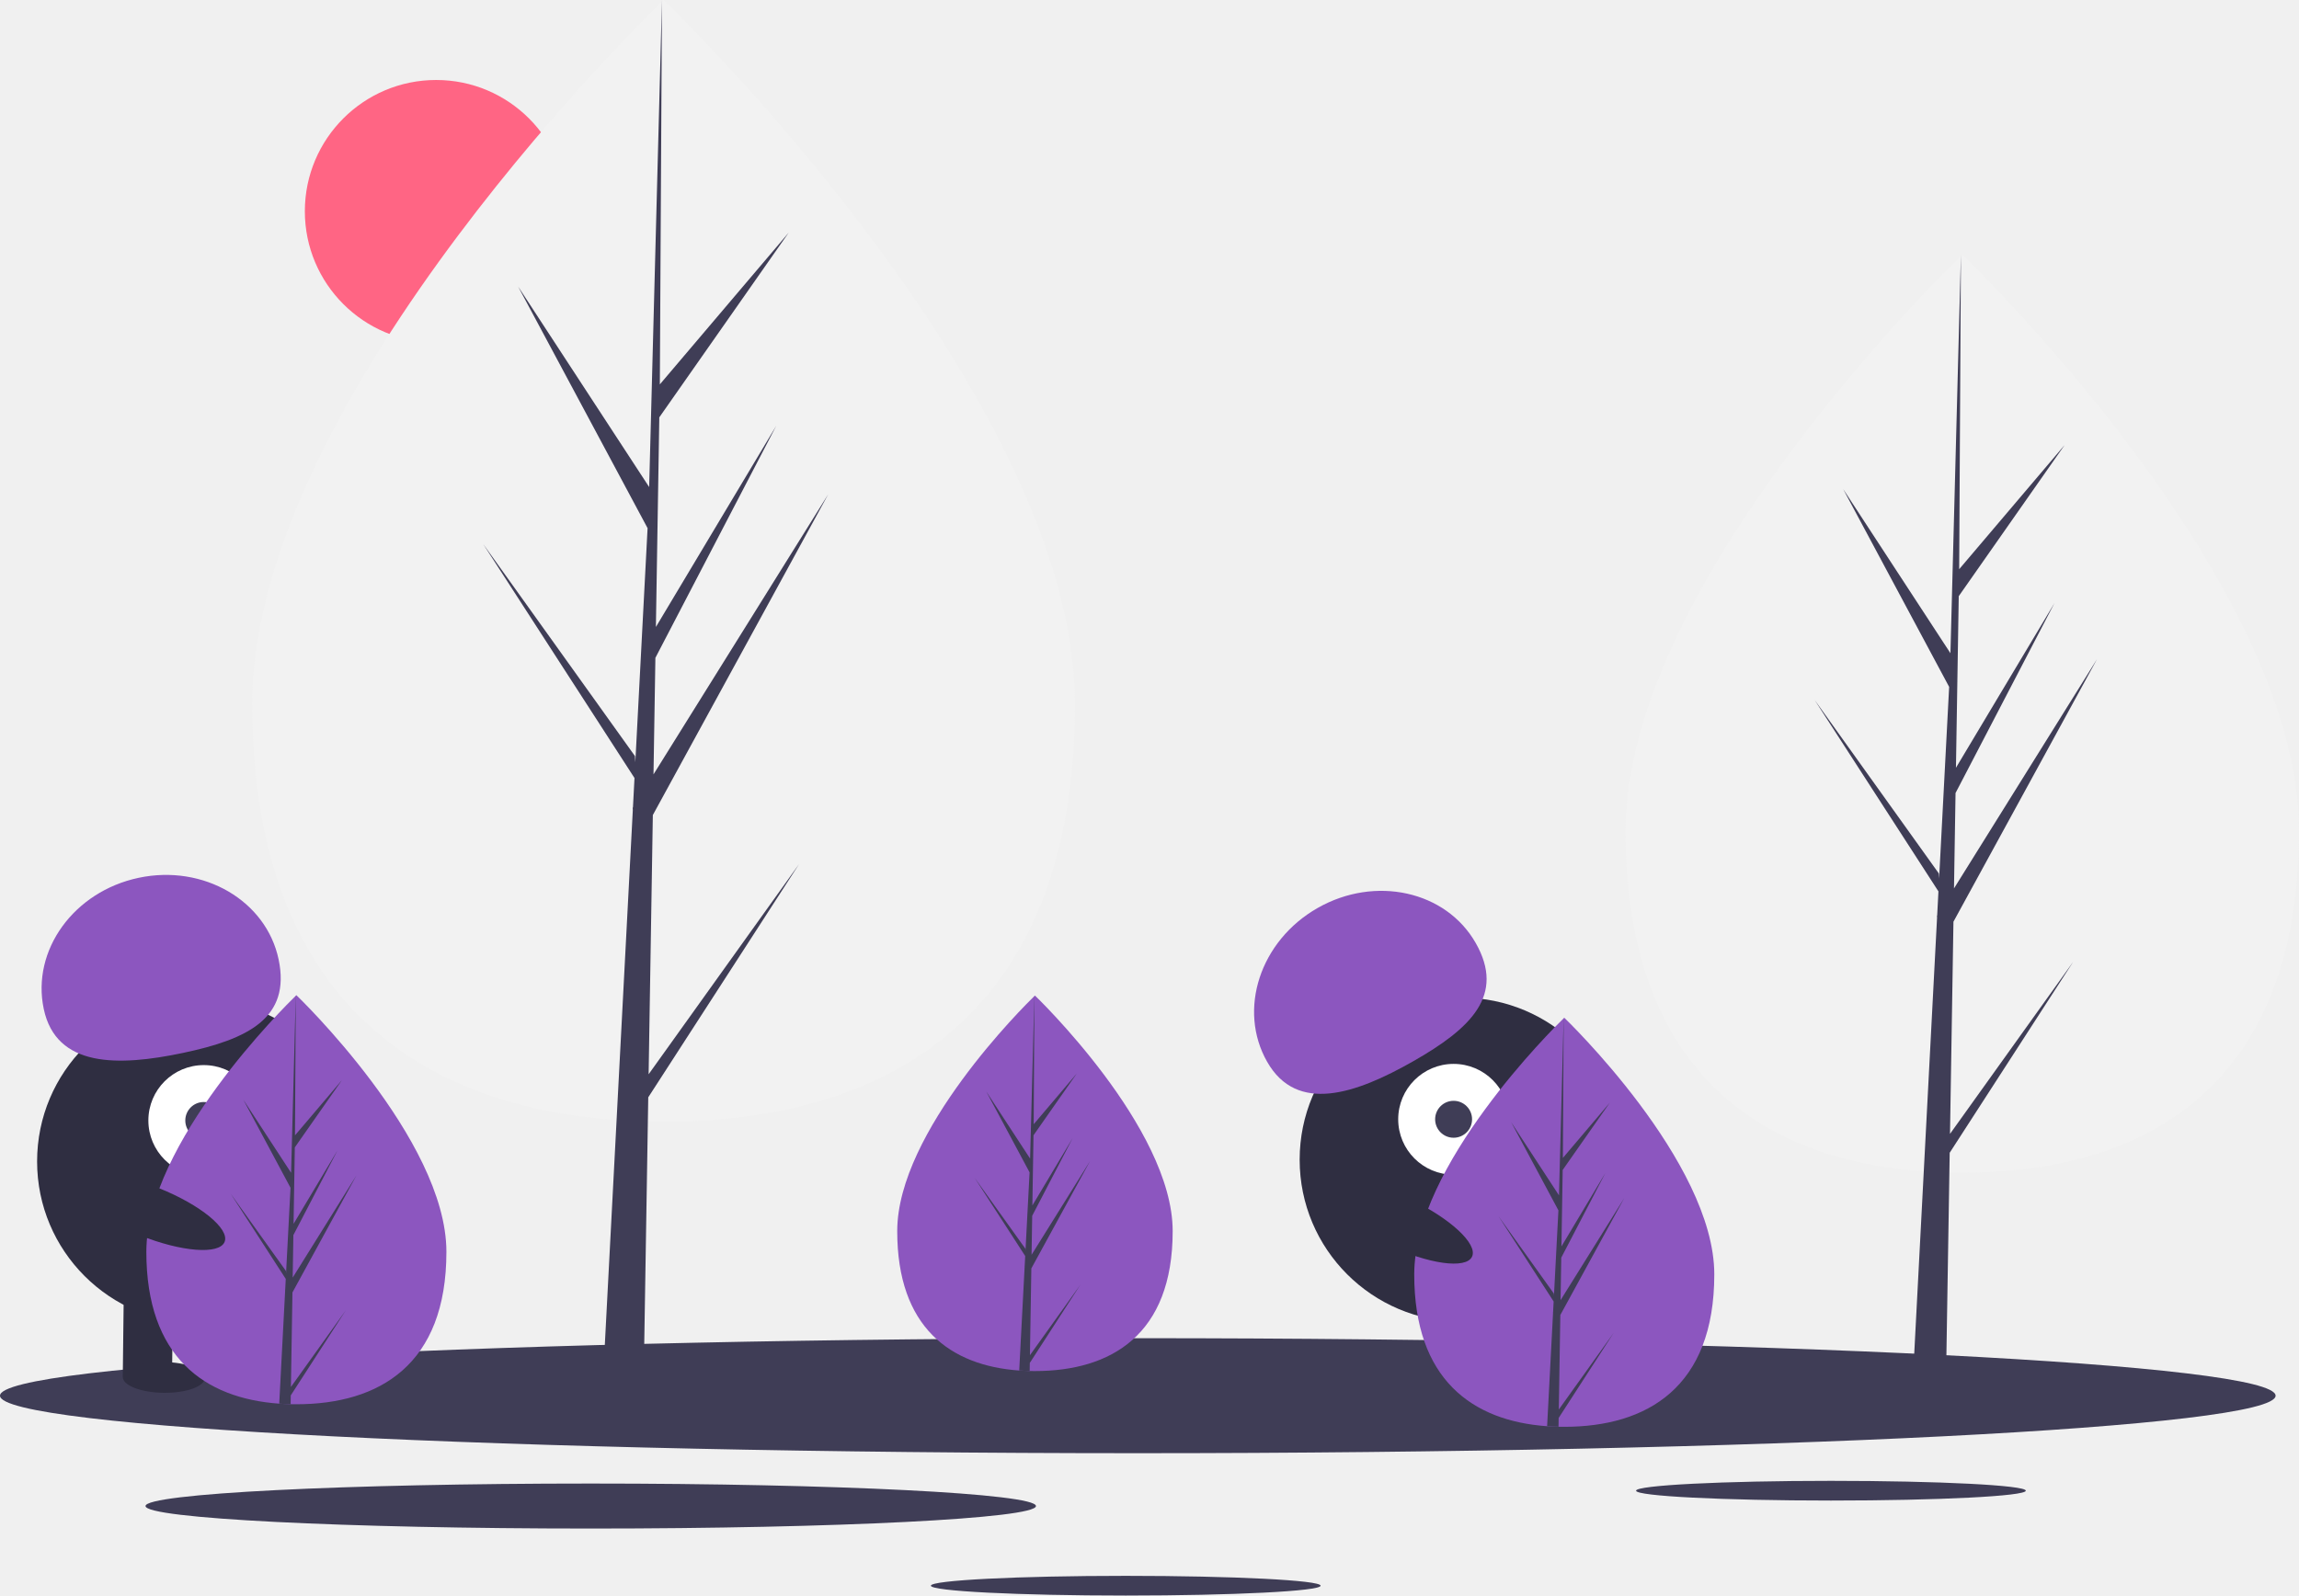
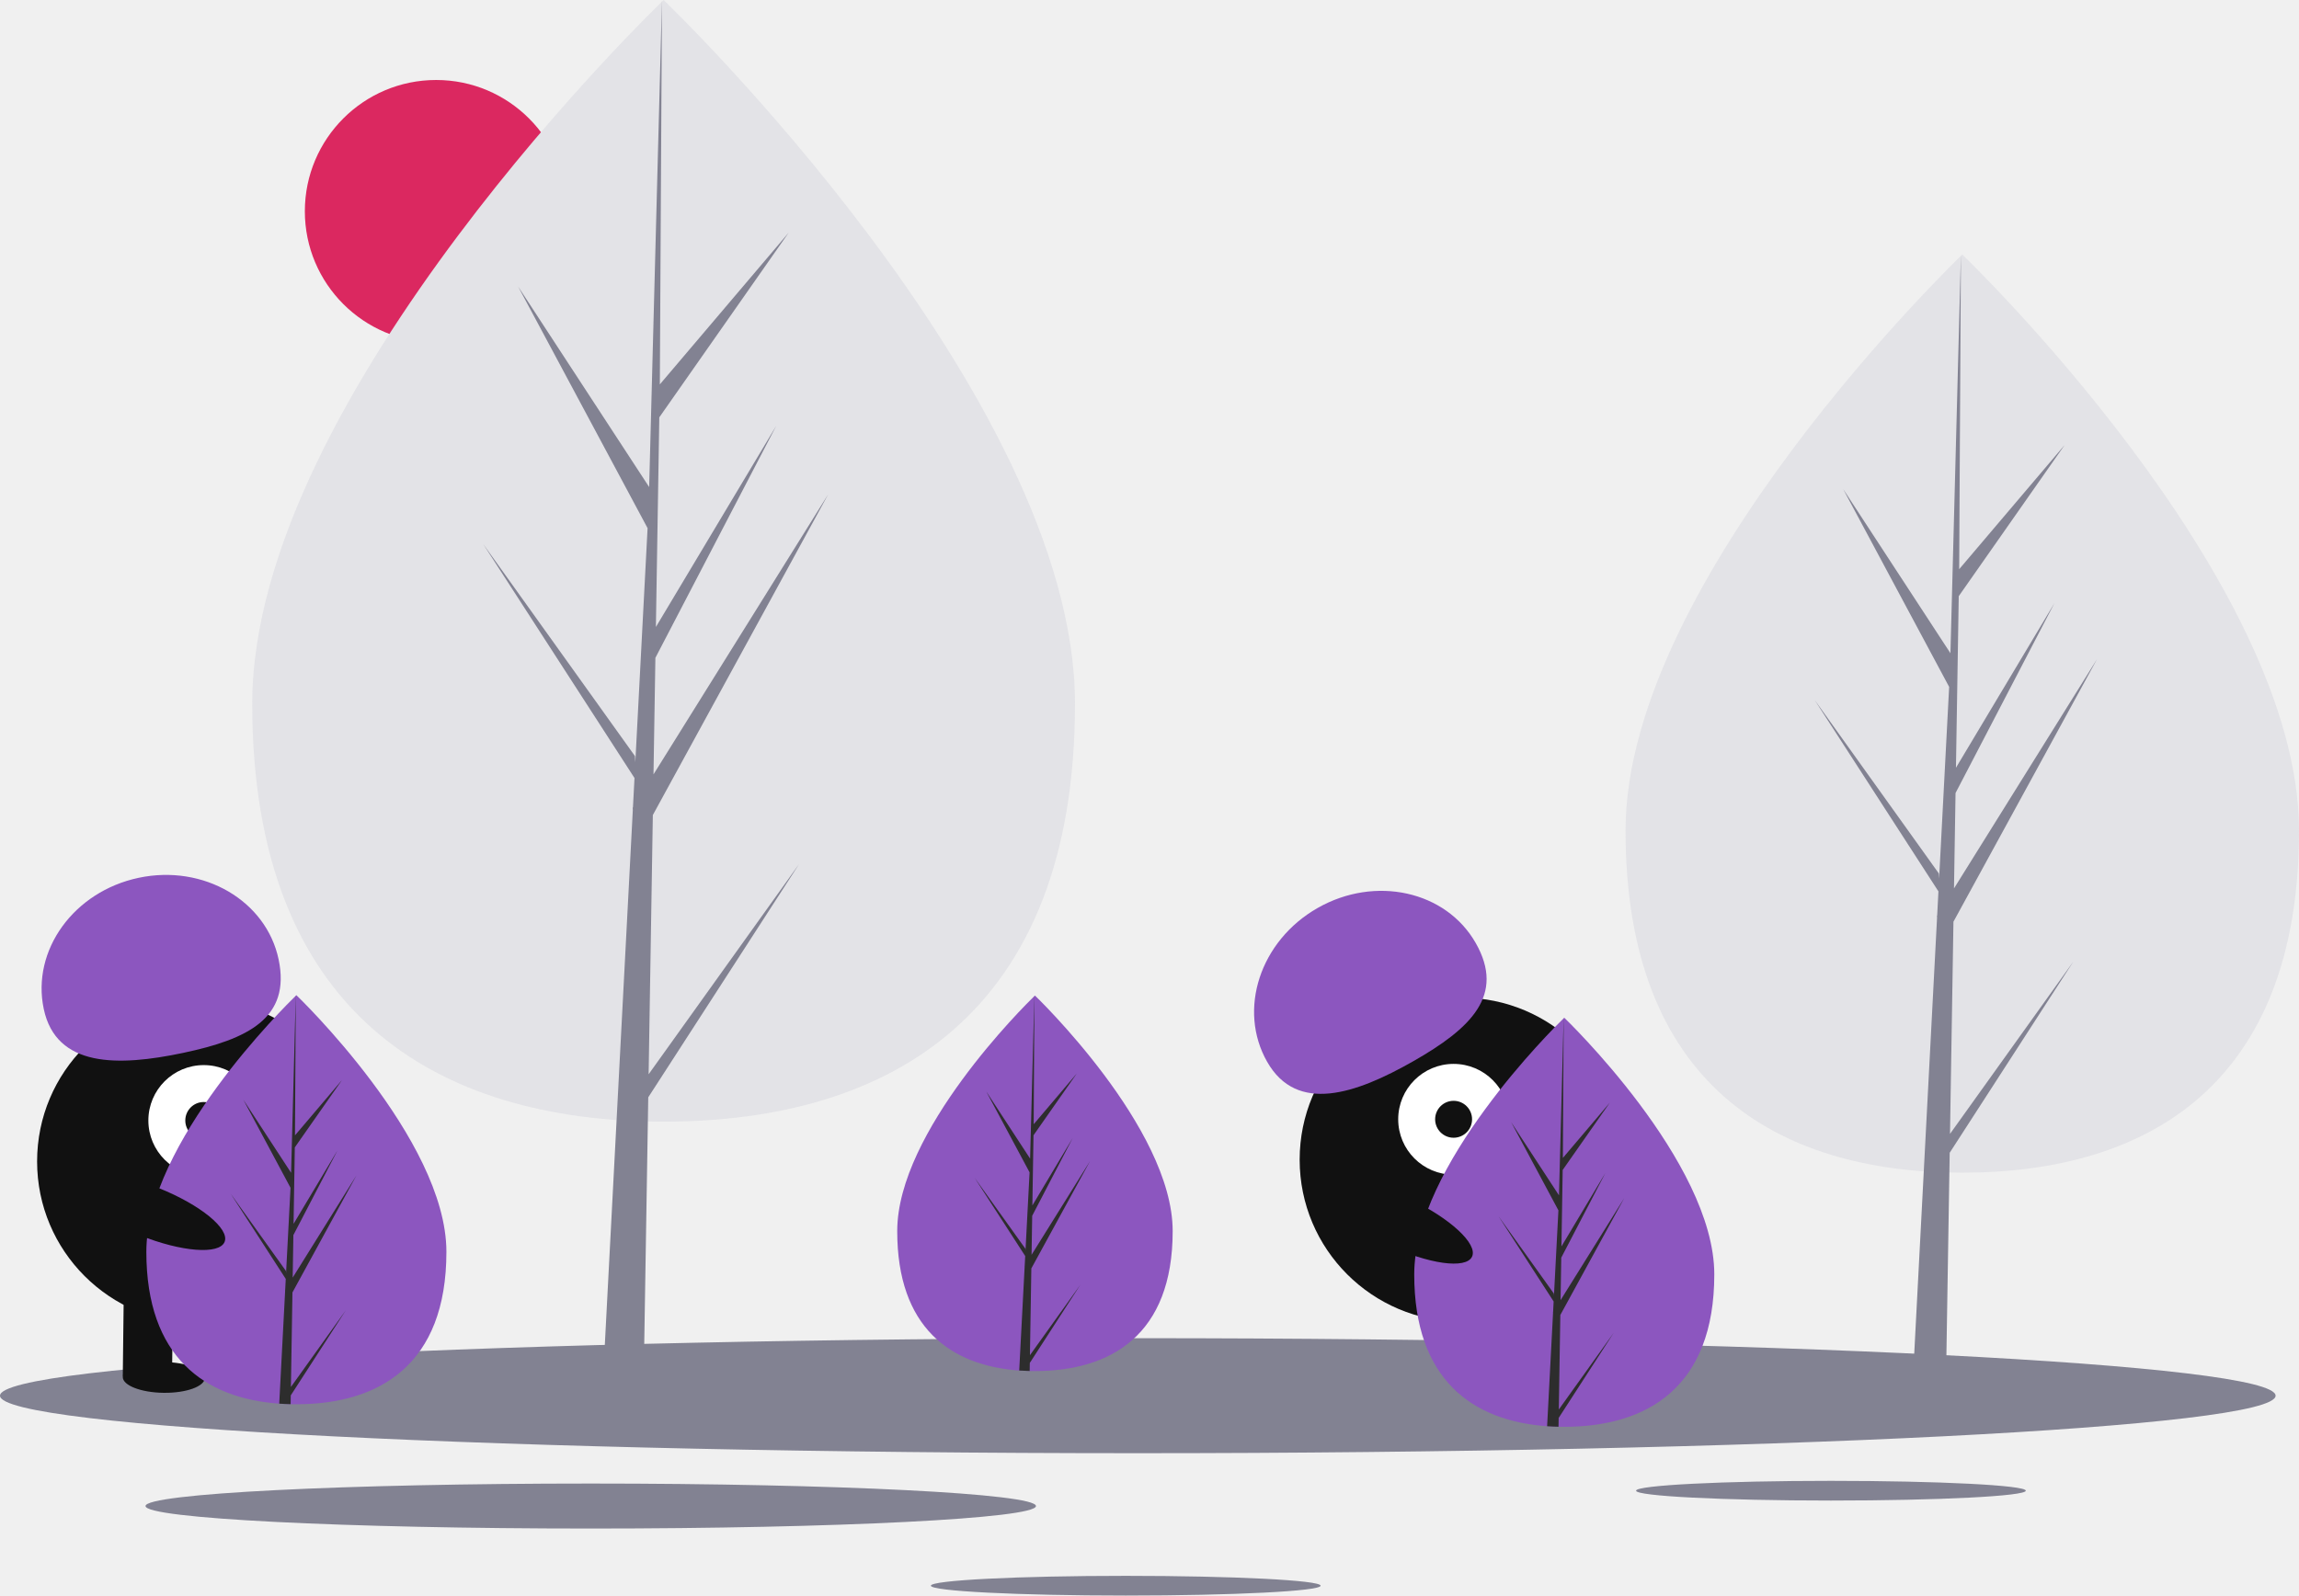
- <svg xmlns="http://www.w3.org/2000/svg" data-name="Layer 1" width="1120.592" height="777.916" viewBox="0 0 1120.592 777.916">
-   <circle cx="212.592" cy="103" r="64" fill="#ff6584" />
-   <path d="M563.68,404.164c0,151.011-89.774,203.739-200.516,203.739S162.649,555.175,162.649,404.164,363.165,61.042,363.165,61.042,563.68,253.152,563.68,404.164Z" transform="translate(-39.70387 -61.04208)" fill="#f2f2f2" />
-   <polygon points="316.156 523.761 318.21 397.378 403.674 241.024 318.532 377.552 319.455 320.725 378.357 207.605 319.699 305.687 319.699 305.687 321.359 203.481 384.433 113.423 321.621 187.409 322.658 0 316.138 248.096 316.674 237.861 252.547 139.704 315.646 257.508 309.671 371.654 309.493 368.625 235.565 265.329 309.269 379.328 308.522 393.603 308.388 393.818 308.449 394.99 293.29 684.589 313.544 684.589 315.974 535.005 389.496 421.285 316.156 523.761" fill="#3f3d56" />
-   <path d="M1160.296,466.014c0,123.61-73.484,166.77-164.132,166.77s-164.132-43.16-164.132-166.77S996.165,185.152,996.165,185.152,1160.296,342.404,1160.296,466.014Z" transform="translate(-39.70387 -61.04208)" fill="#f2f2f2" />
-   <polygon points="950.482 552.833 952.162 449.383 1022.119 321.4 952.426 433.154 953.182 386.639 1001.396 294.044 953.382 374.329 953.382 374.329 954.741 290.669 1006.369 216.952 954.954 277.514 955.804 124.11 950.467 327.188 950.906 318.811 898.414 238.464 950.064 334.893 945.173 428.327 945.027 425.847 884.514 341.294 944.844 434.608 944.232 446.293 944.123 446.469 944.173 447.428 931.764 684.478 948.343 684.478 950.332 562.037 1010.514 468.952 950.482 552.833" fill="#3f3d56" />
-   <ellipse cx="554.592" cy="680.479" rx="554.592" ry="28.034" fill="#3f3d56" />
-   <ellipse cx="892.445" cy="726.797" rx="94.989" ry="4.802" fill="#3f3d56" />
-   <ellipse cx="548.72" cy="773.114" rx="94.989" ry="4.802" fill="#3f3d56" />
-   <ellipse cx="287.944" cy="734.279" rx="217.014" ry="10.97" fill="#3f3d56" />
-   <circle cx="97.084" cy="566.27" r="79" fill="#2f2e41" />
-   <rect x="99.805" y="689.023" width="24" height="43" transform="translate(-31.32451 -62.31008) rotate(0.67509)" fill="#2f2e41" />
-   <rect x="147.802" y="689.589" width="24" height="43" transform="translate(-31.31452 -62.87555) rotate(0.67509)" fill="#2f2e41" />
-   <ellipse cx="119.546" cy="732.616" rx="7.5" ry="20" transform="translate(-654.1319 782.4795) rotate(-89.32491)" fill="#2f2e41" />
-   <ellipse cx="167.554" cy="732.182" rx="7.5" ry="20" transform="translate(-606.2547 830.0553) rotate(-89.32491)" fill="#2f2e41" />
-   <circle cx="99.319" cy="546.295" r="27" fill="#fff" />
-   <circle cx="99.319" cy="546.295" r="9" fill="#3f3d56" />
-   <path d="M61.026,552.946c-6.042-28.641,14.688-57.265,46.3-63.934s62.138,11.143,68.18,39.784-14.978,38.93-46.591,45.599S67.068,581.587,61.026,552.946Z" transform="translate(-39.70387 -61.04208)" fill="#8c56bf" />
-   <path d="M257.296,671.384c0,55.076-32.74,74.306-73.13,74.306q-1.404,0-2.803-.031c-1.871-.04-3.725-.129-5.556-.254-36.451-2.58-64.771-22.799-64.771-74.021,0-53.008,67.739-119.896,72.827-124.846l.009-.009c.196-.192.294-.285.294-.285S257.296,616.308,257.296,671.384Z" transform="translate(-39.70387 -61.04208)" fill="#8c56bf" />
-   <path d="M181.502,737.265l26.747-37.374-26.814,41.477-.071,4.291c-1.871-.04-3.725-.129-5.556-.254l2.883-55.103-.022-.428.049-.08.272-5.204-26.881-41.58,26.965,37.677.062,1.105,2.179-41.633-23.013-42.966,23.294,35.658,2.268-86.314.009-.294v.285l-.379,68.064,22.911-26.983-23.004,32.847-.606,37.276L204.185,621.958l-21.48,41.259-.339,20.723,31.056-49.791-31.171,57.023Z" transform="translate(-39.70387 -61.04208)" fill="#3f3d56" />
-   <circle cx="712.485" cy="565.415" r="79" fill="#2f2e41" />
-   <rect x="741.777" y="691.824" width="24" height="43" transform="translate(-215.9946 191.864) rotate(-17.08345)" fill="#2f2e41" />
-   <rect x="787.659" y="677.723" width="24" height="43" transform="matrix(0.95588, -0.29376, 0.29376, 0.95588, -209.8279, 204.7204)" fill="#2f2e41" />
-   <ellipse cx="767.887" cy="732.003" rx="20" ry="7.5" transform="translate(-220.8593 196.8331) rotate(-17.08345)" fill="#2f2e41" />
-   <ellipse cx="813.475" cy="716.946" rx="20" ry="7.5" transform="translate(-214.4248 209.561) rotate(-17.08345)" fill="#2f2e41" />
-   <circle cx="708.522" cy="545.71" r="27" fill="#fff" />
-   <circle cx="708.522" cy="545.71" r="9" fill="#3f3d56" />
-   <path d="M657.355,578.743c-14.49-25.433-3.478-59.016,24.594-75.009s62.576-8.341,77.065,17.093-2.391,41.644-30.463,57.637S671.845,604.176,657.355,578.743Z" transform="translate(-39.70387 -61.04208)" fill="#8c56bf" />
-   <path d="M611.296,661.299c0,50.557-30.054,68.21-67.13,68.21q-1.288,0-2.573-.029c-1.718-.037-3.419-.119-5.1-.233-33.461-2.368-59.457-20.929-59.457-67.948,0-48.659,62.181-110.059,66.852-114.603l.008-.008c.18-.176.27-.262.27-.262S611.296,610.742,611.296,661.299Z" transform="translate(-39.70387 -61.04208)" fill="#8c56bf" />
-   <path d="M541.72,721.774l24.553-34.307-24.614,38.074-.065,3.939c-1.718-.037-3.419-.119-5.1-.233l2.646-50.582-.02-.393.045-.074.249-4.777-24.675-38.168,24.753,34.585.057,1.014,2-38.217-21.125-39.44L541.806,625.928l2.082-79.232.008-.27v.262l-.348,62.48,21.031-24.769-21.117,30.152-.556,34.217,19.636-32.839-19.718,37.874-.311,19.023,28.508-45.706-28.614,52.344Z" transform="translate(-39.70387 -61.04208)" fill="#3f3d56" />
-   <path d="M875.296,682.384c0,55.076-32.74,74.306-73.13,74.306q-1.403,0-2.803-.031c-1.871-.04-3.725-.129-5.556-.254-36.451-2.58-64.771-22.799-64.771-74.021,0-53.008,67.739-119.896,72.827-124.846l.009-.009c.196-.192.294-.285.294-.285S875.296,627.308,875.296,682.384Z" transform="translate(-39.70387 -61.04208)" fill="#8c56bf" />
-   <path d="M799.502,748.265l26.747-37.374-26.814,41.477-.071,4.291c-1.871-.04-3.725-.129-5.556-.254l2.883-55.103-.022-.428.049-.08.272-5.204L770.108,654.011l26.965,37.677.062,1.105,2.179-41.633-23.013-42.966,23.294,35.658,2.268-86.314.009-.294v.285l-.379,68.064,22.911-26.983-23.004,32.847-.606,37.276L822.185,632.958l-21.48,41.259-.339,20.723,31.056-49.791-31.171,57.023Z" transform="translate(-39.70387 -61.04208)" fill="#3f3d56" />
-   <ellipse cx="721.517" cy="656.822" rx="12.4" ry="39.5" transform="translate(-220.8352 966.2232) rotate(-64.62574)" fill="#2f2e41" />
-   <ellipse cx="112.517" cy="651.822" rx="12.4" ry="39.5" transform="translate(-574.0794 452.7137) rotate(-68.15829)" fill="#2f2e41" />
+ <svg xmlns="http://www.w3.org/2000/svg" data-name="Layer 1" width="1120.592" height="777.916" viewBox="0 0 1120.592 777.916" version="1.1" id="svg70">
+   <defs id="defs74" />
+   <circle cx="212.592" cy="103" r="64" fill="#ff6584" id="circle4" style="fill:#db2860" />
+   <path d="M563.68,404.164c0,151.011-89.774,203.739-200.516,203.739S162.649,555.175,162.649,404.164,363.165,61.042,363.165,61.042,563.68,253.152,563.68,404.164Z" transform="translate(-39.70387 -61.04208)" fill="#f2f2f2" id="path6" style="fill:#e3e3e7" />
+   <polygon points="316.156 523.761 318.21 397.378 403.674 241.024 318.532 377.552 319.455 320.725 378.357 207.605 319.699 305.687 319.699 305.687 321.359 203.481 384.433 113.423 321.621 187.409 322.658 0 316.138 248.096 316.674 237.861 252.547 139.704 315.646 257.508 309.671 371.654 309.493 368.625 235.565 265.329 309.269 379.328 308.522 393.603 308.388 393.818 308.449 394.99 293.29 684.589 313.544 684.589 315.974 535.005 389.496 421.285 316.156 523.761" fill="#3f3d56" id="polygon8" style="fill:#828292" />
+   <path d="M1160.296,466.014c0,123.61-73.484,166.77-164.132,166.77s-164.132-43.16-164.132-166.77S996.165,185.152,996.165,185.152,1160.296,342.404,1160.296,466.014Z" transform="translate(-39.70387 -61.04208)" fill="#f2f2f2" id="path10" style="fill:#e3e3e7" />
+   <polygon points="950.482 552.833 952.162 449.383 1022.119 321.4 952.426 433.154 953.182 386.639 1001.396 294.044 953.382 374.329 953.382 374.329 954.741 290.669 1006.369 216.952 954.954 277.514 955.804 124.11 950.467 327.188 950.906 318.811 898.414 238.464 950.064 334.893 945.173 428.327 945.027 425.847 884.514 341.294 944.844 434.608 944.232 446.293 944.123 446.469 944.173 447.428 931.764 684.478 948.343 684.478 950.332 562.037 1010.514 468.952 950.482 552.833" fill="#3f3d56" id="polygon12" style="fill:#828292" />
+   <ellipse cx="554.592" cy="680.479" rx="554.592" ry="28.034" fill="#3f3d56" id="ellipse14" style="fill:#828292" />
+   <ellipse cx="892.445" cy="726.797" rx="94.989" ry="4.802" fill="#3f3d56" id="ellipse16" style="fill:#828292" />
+   <ellipse cx="548.72" cy="773.114" rx="94.989" ry="4.802" fill="#3f3d56" id="ellipse18" style="fill:#828292" />
+   <ellipse cx="287.944" cy="734.279" rx="217.014" ry="10.97" fill="#3f3d56" id="ellipse20" style="fill:#828292" />
+   <circle cx="97.084" cy="566.27" r="79" fill="#2f2e41" id="circle22" style="fill:#111111" />
+   <rect x="99.805" y="689.023" width="24" height="43" transform="translate(-31.32451 -62.31008) rotate(0.67509)" fill="#2f2e41" id="rect24" style="fill:#111111" />
+   <rect x="147.802" y="689.589" width="24" height="43" transform="translate(-31.31452 -62.87555) rotate(0.67509)" fill="#2f2e41" id="rect26" />
+   <ellipse cx="119.546" cy="732.616" rx="7.5" ry="20" transform="translate(-654.1319 782.4795) rotate(-89.32491)" fill="#2f2e41" id="ellipse28" style="fill:#111111" />
+   <ellipse cx="167.554" cy="732.182" rx="7.5" ry="20" transform="translate(-606.2547 830.0553) rotate(-89.32491)" fill="#2f2e41" id="ellipse30" />
+   <circle cx="99.319" cy="546.295" r="27" fill="#fff" id="circle32" />
+   <circle cx="99.319" cy="546.295" r="9" fill="#3f3d56" id="circle34" style="fill:#111111" />
+   <path d="M61.026,552.946c-6.042-28.641,14.688-57.265,46.3-63.934s62.138,11.143,68.18,39.784-14.978,38.93-46.591,45.599S67.068,581.587,61.026,552.946Z" transform="translate(-39.70387 -61.04208)" fill="#8c56bf" id="path36" style="fill:#8c56bf" />
+   <path d="M257.296,671.384c0,55.076-32.74,74.306-73.13,74.306q-1.404,0-2.803-.031c-1.871-.04-3.725-.129-5.556-.254-36.451-2.58-64.771-22.799-64.771-74.021,0-53.008,67.739-119.896,72.827-124.846l.009-.009c.196-.192.294-.285.294-.285S257.296,616.308,257.296,671.384Z" transform="translate(-39.70387 -61.04208)" fill="#8c56bf" id="path38" style="fill:#8c56bf" />
+   <path d="M181.502,737.265l26.747-37.374-26.814,41.477-.071,4.291c-1.871-.04-3.725-.129-5.556-.254l2.883-55.103-.022-.428.049-.08.272-5.204-26.881-41.58,26.965,37.677.062,1.105,2.179-41.633-23.013-42.966,23.294,35.658,2.268-86.314.009-.294v.285l-.379,68.064,22.911-26.983-23.004,32.847-.606,37.276L204.185,621.958l-21.48,41.259-.339,20.723,31.056-49.791-31.171,57.023Z" transform="translate(-39.70387 -61.04208)" fill="#3f3d56" id="path40" style="fill:#2d2d2d" />
+   <circle cx="712.485" cy="565.415" r="79" fill="#2f2e41" id="circle42" style="fill:#111111" />
+   <rect x="741.777" y="691.824" width="24" height="43" transform="translate(-215.9946 191.864) rotate(-17.08345)" fill="#2f2e41" id="rect44" />
+   <rect x="787.659" y="677.723" width="24" height="43" transform="matrix(0.95588, -0.29376, 0.29376, 0.95588, -209.8279, 204.7204)" fill="#2f2e41" id="rect46" />
+   <ellipse cx="767.887" cy="732.003" rx="20" ry="7.5" transform="translate(-220.8593 196.8331) rotate(-17.08345)" fill="#2f2e41" id="ellipse48" />
+   <ellipse cx="813.475" cy="716.946" rx="20" ry="7.5" transform="translate(-214.4248 209.561) rotate(-17.08345)" fill="#2f2e41" id="ellipse50" />
+   <circle cx="708.522" cy="545.71" r="27" fill="#fff" id="circle52" />
+   <circle cx="708.522" cy="545.71" r="9" fill="#3f3d56" id="circle54" style="fill:#111111" />
+   <path d="M657.355,578.743c-14.49-25.433-3.478-59.016,24.594-75.009s62.576-8.341,77.065,17.093-2.391,41.644-30.463,57.637S671.845,604.176,657.355,578.743Z" transform="translate(-39.70387 -61.04208)" fill="#8c56bf" id="path56" style="fill:#8c56bf" />
+   <path d="M611.296,661.299c0,50.557-30.054,68.21-67.13,68.21q-1.288,0-2.573-.029c-1.718-.037-3.419-.119-5.1-.233-33.461-2.368-59.457-20.929-59.457-67.948,0-48.659,62.181-110.059,66.852-114.603l.008-.008c.18-.176.27-.262.27-.262S611.296,610.742,611.296,661.299Z" transform="translate(-39.70387 -61.04208)" fill="#8c56bf" id="path58" style="fill:#8c56bf" />
+   <path d="M541.72,721.774l24.553-34.307-24.614,38.074-.065,3.939c-1.718-.037-3.419-.119-5.1-.233l2.646-50.582-.02-.393.045-.074.249-4.777-24.675-38.168,24.753,34.585.057,1.014,2-38.217-21.125-39.44L541.806,625.928l2.082-79.232.008-.27v.262l-.348,62.48,21.031-24.769-21.117,30.152-.556,34.217,19.636-32.839-19.718,37.874-.311,19.023,28.508-45.706-28.614,52.344Z" transform="translate(-39.70387 -61.04208)" fill="#3f3d56" id="path60" style="fill:#2d2d2d" />
+   <path d="M875.296,682.384c0,55.076-32.74,74.306-73.13,74.306q-1.403,0-2.803-.031c-1.871-.04-3.725-.129-5.556-.254-36.451-2.58-64.771-22.799-64.771-74.021,0-53.008,67.739-119.896,72.827-124.846l.009-.009c.196-.192.294-.285.294-.285S875.296,627.308,875.296,682.384Z" transform="translate(-39.70387 -61.04208)" fill="#8c56bf" id="path62" style="fill:#8c56bf" />
+   <path d="M799.502,748.265l26.747-37.374-26.814,41.477-.071,4.291c-1.871-.04-3.725-.129-5.556-.254l2.883-55.103-.022-.428.049-.08.272-5.204L770.108,654.011l26.965,37.677.062,1.105,2.179-41.633-23.013-42.966,23.294,35.658,2.268-86.314.009-.294v.285l-.379,68.064,22.911-26.983-23.004,32.847-.606,37.276L822.185,632.958l-21.48,41.259-.339,20.723,31.056-49.791-31.171,57.023Z" transform="translate(-39.70387 -61.04208)" fill="#3f3d56" id="path64" style="fill:#2d2d2d" />
+   <ellipse cx="721.517" cy="656.822" rx="12.4" ry="39.5" transform="translate(-220.8352 966.2232) rotate(-64.62574)" fill="#2f2e41" id="ellipse66" style="fill:#111111" />
+   <ellipse cx="112.517" cy="651.822" rx="12.4" ry="39.5" transform="translate(-574.0794 452.7137) rotate(-68.15829)" fill="#2f2e41" id="ellipse68" style="fill:#111111" />
</svg>
